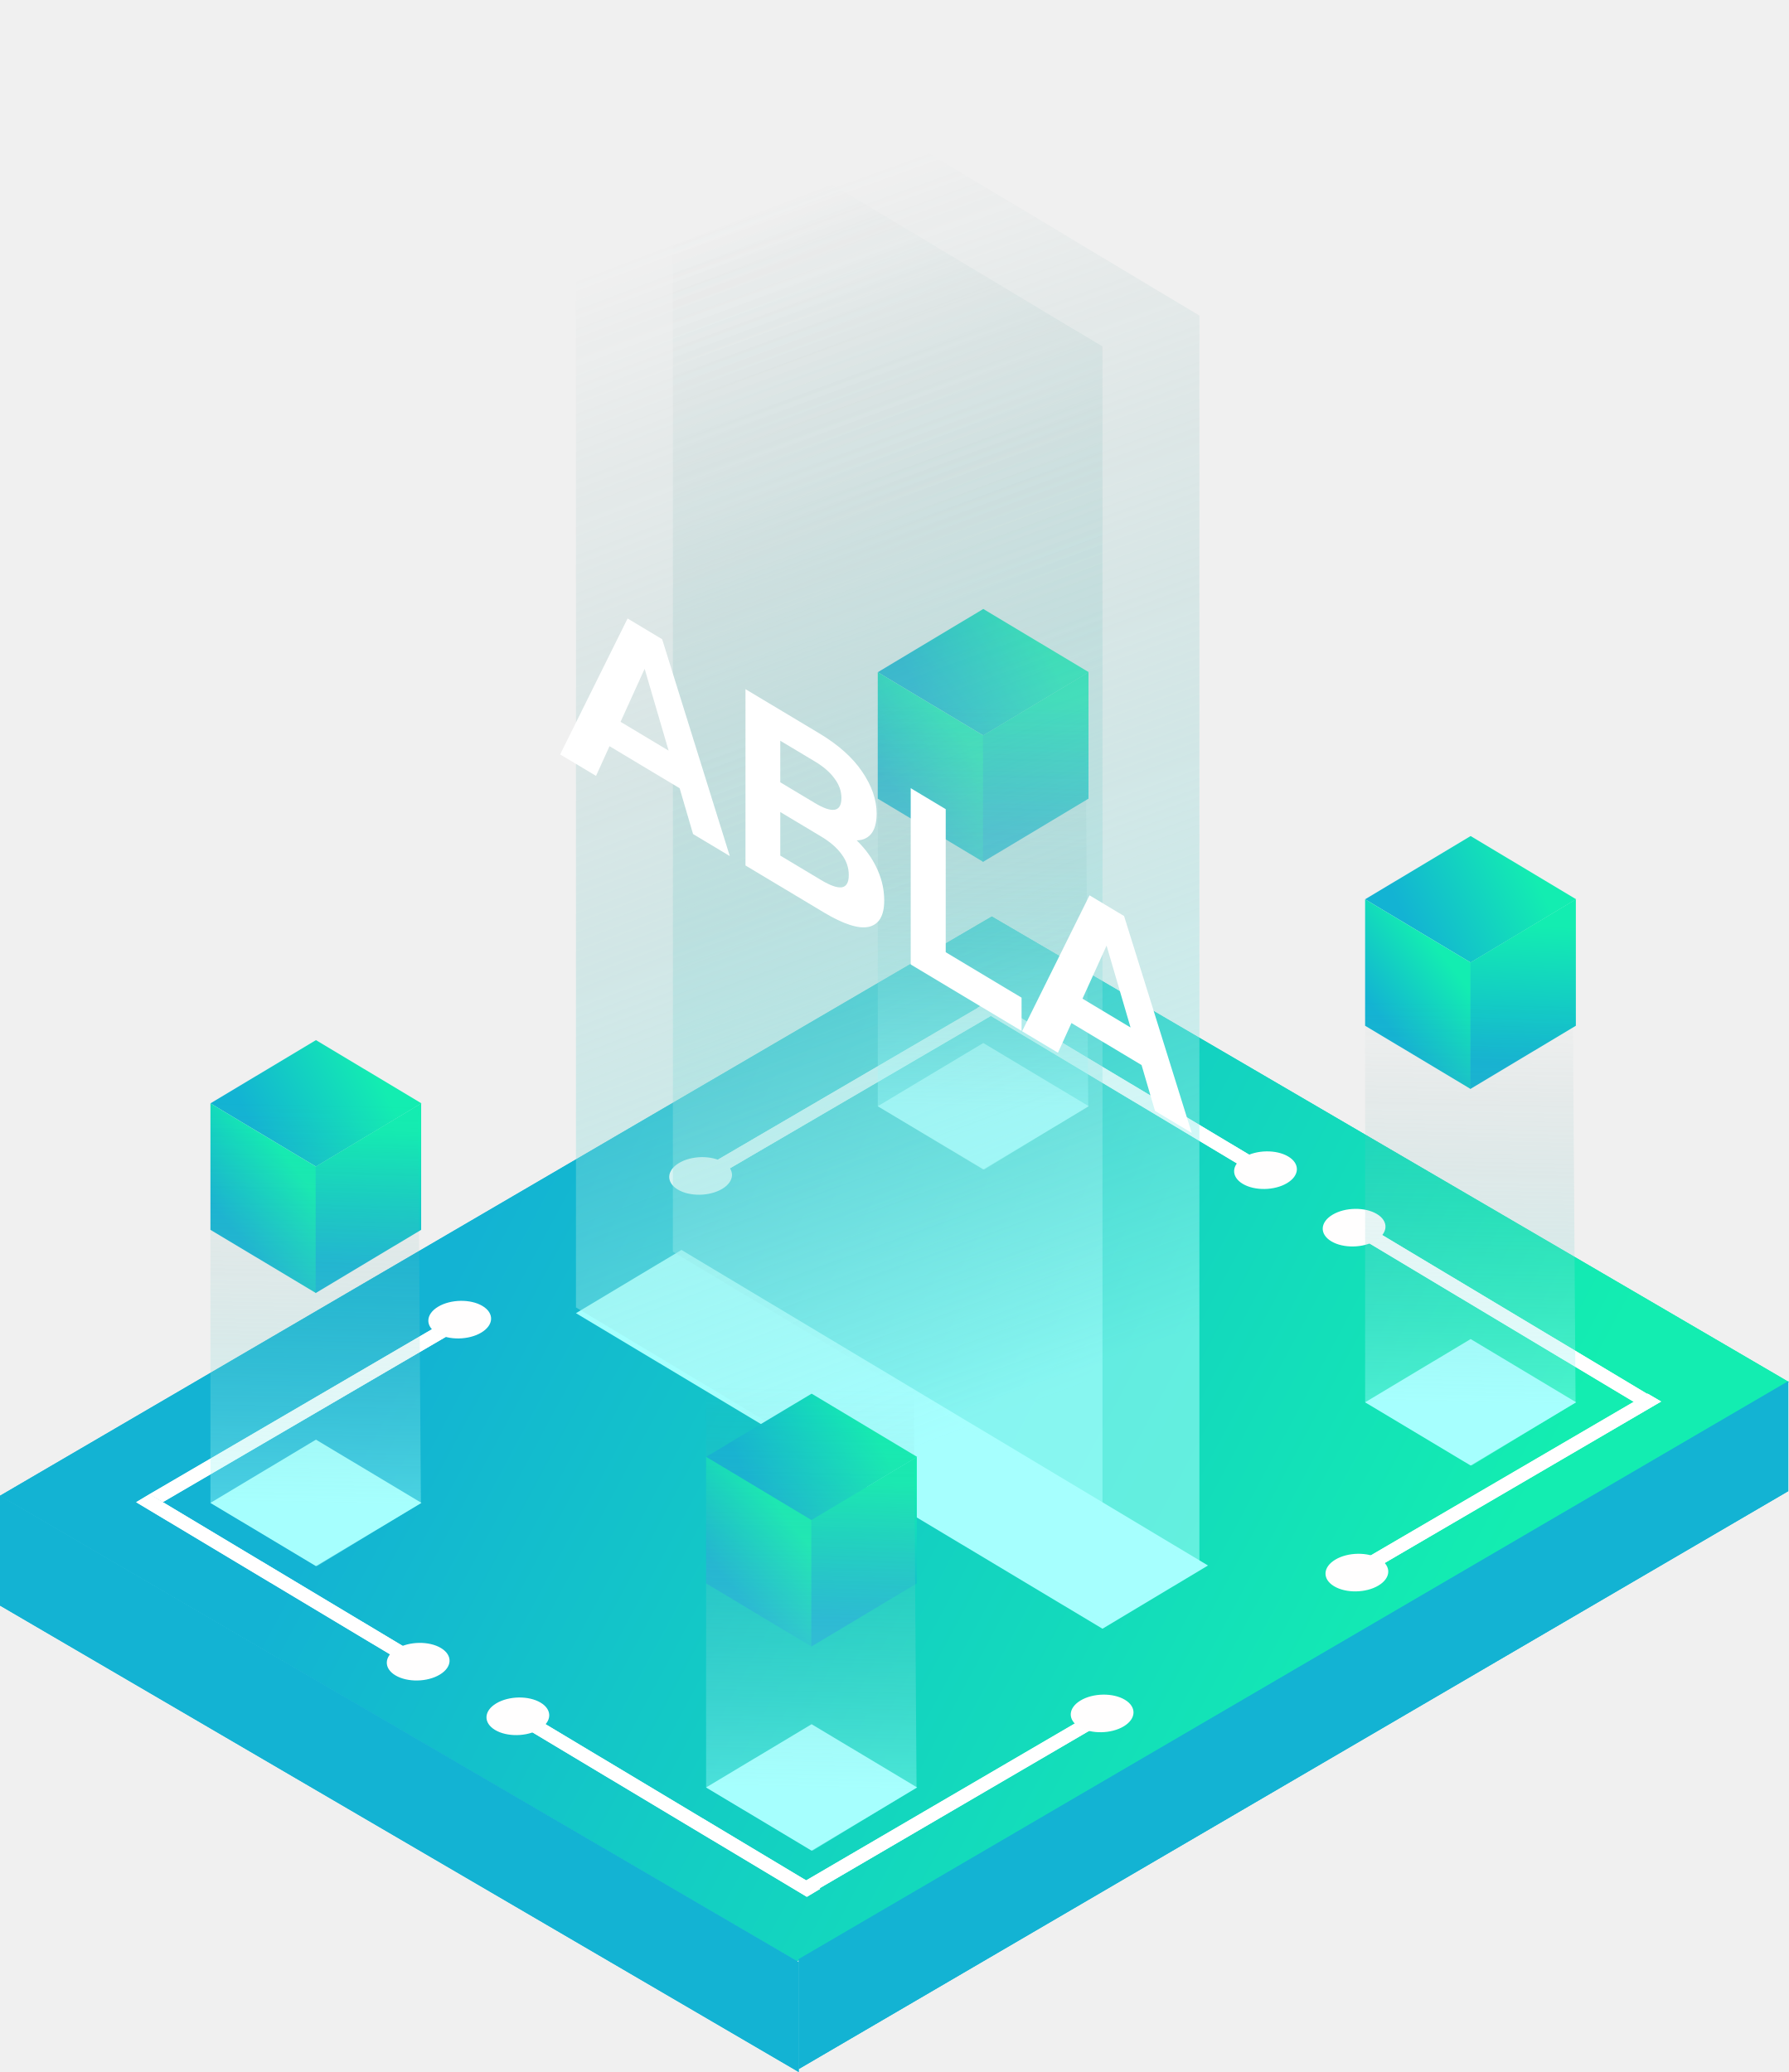
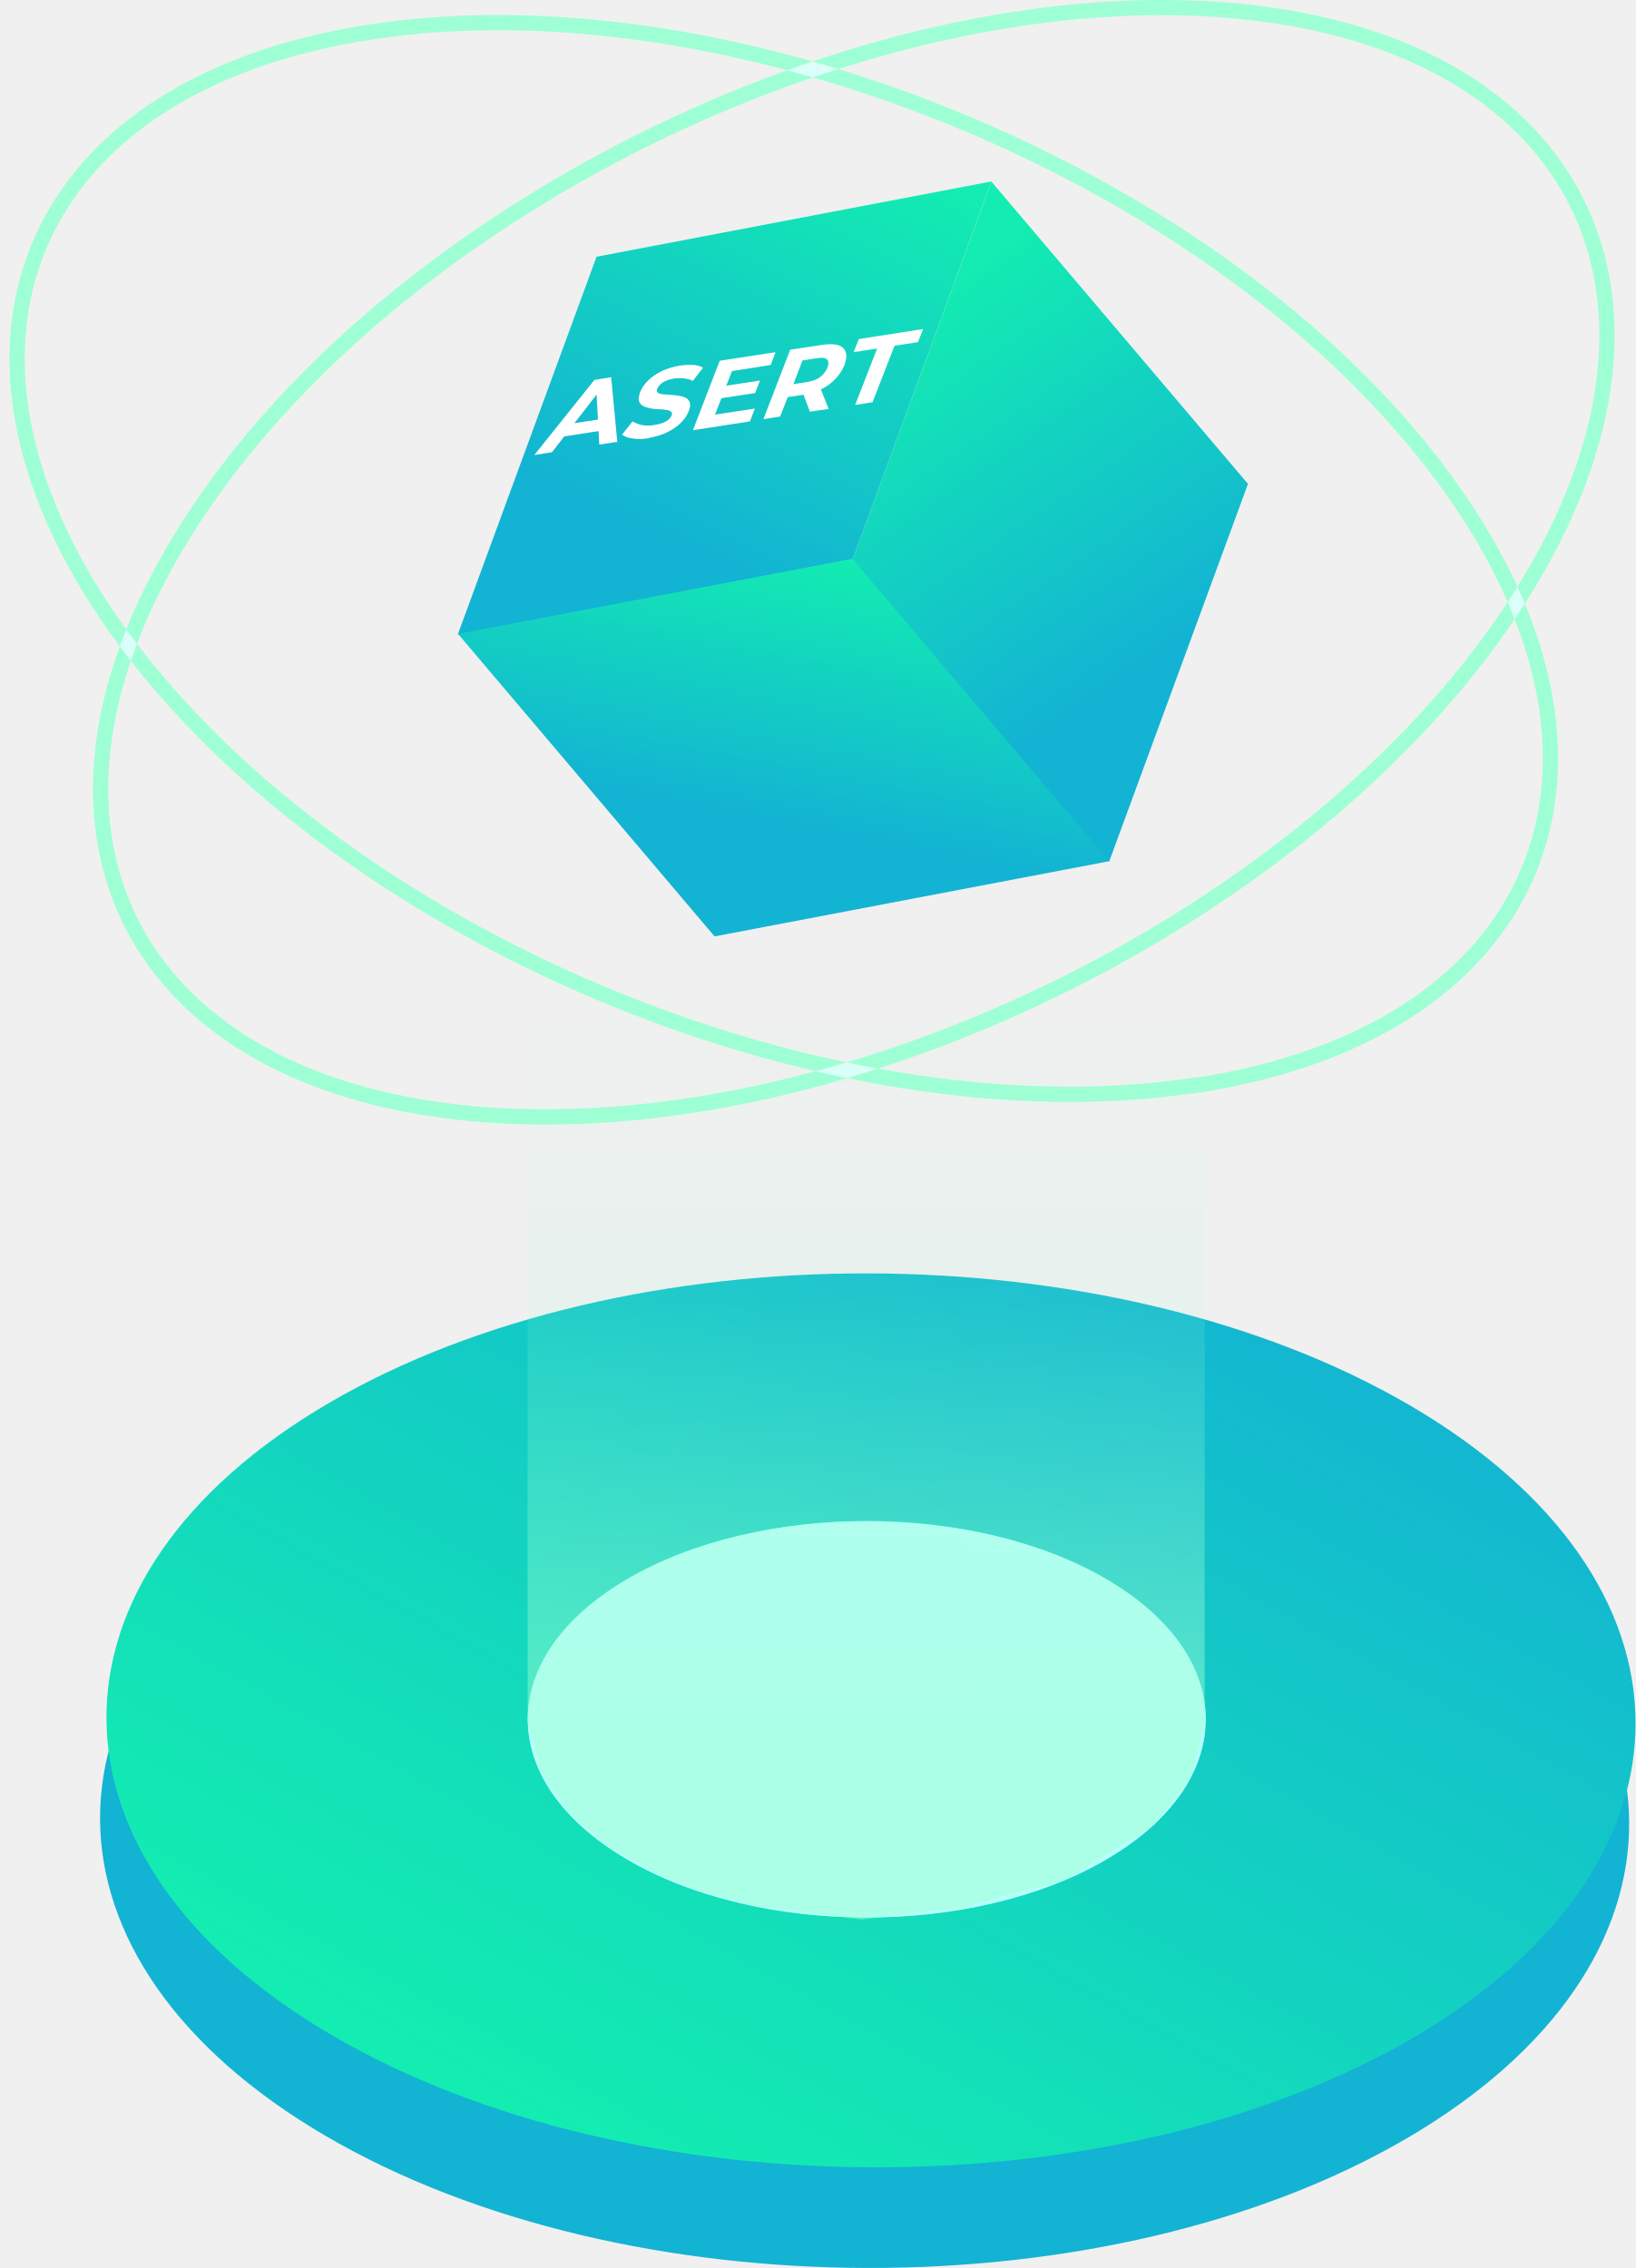
- <svg xmlns="http://www.w3.org/2000/svg" fill="none" viewBox="0 0.38 710 822.62">
-   <path d="M0 594.218L393.662 364.255L710 549.048L316.338 779.011L0 594.218Z" fill="url(#paint0_linear_149_25)" />
-   <path d="M0 594.218L393.662 364.255L710 549.048L316.338 779.011L0 594.218Z" fill="url(#paint1_linear_149_25)" />
-   <path d="M59.352 593.598L174.808 526.153L180.15 529.273L64.693 596.718L59.352 593.598Z" fill="url(#paint2_linear_149_25)" />
-   <path d="M59.352 593.598L174.808 526.153L180.15 529.273L64.693 596.718L59.352 593.598Z" fill="url(#paint3_linear_149_25)" />
-   <path d="M278.062 464.794L393.519 397.348L398.861 400.468L283.404 467.914L278.062 464.794Z" fill="url(#paint4_linear_149_25)" />
-   <path d="M278.062 464.794L393.519 397.348L398.861 400.468L283.404 467.914L278.062 464.794Z" fill="url(#paint5_linear_149_25)" />
-   <path d="M316.531 748.942L431.988 681.496L437.329 684.616L321.872 752.062L316.531 748.942Z" fill="url(#paint6_linear_149_25)" />
-   <path d="M316.531 748.942L431.988 681.496L437.329 684.616L321.872 752.062L316.531 748.942Z" fill="url(#paint7_linear_149_25)" />
-   <path d="M538.547 621.132L654.004 553.687L659.345 556.807L543.888 624.252L538.547 621.132Z" fill="url(#paint8_linear_149_25)" />
-   <path d="M538.547 621.132L654.004 553.687L659.345 556.807L543.888 624.252L538.547 621.132Z" fill="url(#paint9_linear_149_25)" />
-   <path d="M59.352 593.598L174.079 662.372L168.772 665.554L54.044 596.78L59.352 593.598Z" fill="url(#paint10_linear_149_25)" />
-   <path d="M59.352 593.598L174.079 662.372L168.772 665.554L54.044 596.78L59.352 593.598Z" fill="url(#paint11_linear_149_25)" />
-   <path d="M393.281 397.349L508.009 466.123L502.701 469.304L387.974 400.53L393.281 397.349Z" fill="url(#paint12_linear_149_25)" />
-   <path d="M393.281 397.349L508.009 466.123L502.701 469.304L387.974 400.53L393.281 397.349Z" fill="url(#paint13_linear_149_25)" />
-   <path d="M539.453 485.218L654.181 553.992L648.873 557.174L534.146 488.399L539.453 485.218Z" fill="url(#paint14_linear_149_25)" />
-   <path d="M539.453 485.218L654.181 553.992L648.873 557.174L534.146 488.399L539.453 485.218Z" fill="url(#paint15_linear_149_25)" />
-   <path d="M210.836 681.496L325.563 750.27L320.256 753.452L205.528 684.678L210.836 681.496Z" fill="url(#paint16_linear_149_25)" />
-   <path d="M210.836 681.496L325.563 750.27L320.256 753.452L205.528 684.678L210.836 681.496Z" fill="url(#paint17_linear_149_25)" />
-   <path d="M0 594.181L317.019 779.372V823L0 637.809V594.181Z" fill="url(#paint18_linear_149_25)" />
-   <path d="M0 594.181L317.019 779.372V823L0 637.809V594.181Z" fill="url(#paint19_linear_149_25)" />
-   <path d="M317.023 778.204L709.791 548.763V592.391L317.023 821.831V778.204Z" fill="url(#paint20_linear_149_25)" />
-   <path d="M317.023 778.204L709.791 548.763V592.391L317.023 821.831V778.204Z" fill="url(#paint21_linear_149_25)" />
-   <ellipse cx="10.543" cy="9.988" rx="10.543" ry="9.988" transform="matrix(0.857698 -0.514154 0.857698 0.514154 164.859 524.587)" fill="#FFFEFE" />
-   <ellipse cx="10.543" cy="9.988" rx="10.543" ry="9.988" transform="matrix(0.857698 -0.514154 0.857698 0.514154 148.375 660.385)" fill="#FFFEFE" />
-   <ellipse cx="10.543" cy="9.988" rx="10.543" ry="9.988" transform="matrix(0.857698 -0.514154 0.857698 0.514154 419.844 680.926)" fill="#FFFEFE" />
-   <ellipse cx="10.543" cy="9.988" rx="10.543" ry="9.988" transform="matrix(0.857698 -0.514154 0.857698 0.514154 520.961 625.009)" fill="#FFFEFE" />
-   <ellipse cx="10.543" cy="9.988" rx="10.543" ry="9.988" transform="matrix(0.857698 -0.514154 0.857698 0.514154 519.859 488.07)" fill="#FFFEFE" />
-   <ellipse cx="10.543" cy="9.988" rx="10.543" ry="9.988" transform="matrix(0.857698 -0.514154 0.857698 0.514154 484.688 465.247)" fill="#FFFEFE" />
-   <ellipse cx="10.543" cy="9.988" rx="10.543" ry="9.988" transform="matrix(0.857698 -0.514154 0.857698 0.514154 260.477 467.529)" fill="#FFFEFE" />
-   <ellipse cx="10.543" cy="9.988" rx="10.543" ry="9.988" transform="matrix(0.857698 -0.514154 0.857698 0.514154 187.938 682.067)" fill="#FFFEFE" />
-   <rect width="48.829" height="48.829" transform="matrix(0.857698 0.514154 -0.857698 0.514154 125.406 571.945)" fill="#A6FFFE" />
-   <rect width="48.829" height="48.829" transform="matrix(0.857698 0.514154 -0.857698 0.514154 125.406 413.325)" fill="url(#paint22_linear_149_25)" />
-   <rect width="48.829" height="50.211" transform="matrix(0.857698 0.514154 0 1 83.5234 438.431)" fill="url(#paint23_linear_149_25)" />
-   <rect width="48.829" height="50.211" transform="matrix(0.857698 -0.514154 0 1 125.289 463.536)" fill="url(#paint24_linear_149_25)" />
-   <rect width="48.829" height="48.829" transform="matrix(0.857698 0.514154 -0.857698 0.514154 390.281 242.151)" fill="url(#paint25_linear_149_25)" />
-   <rect width="48.829" height="50.211" transform="matrix(0.857698 0.514154 0 1 348.398 267.257)" fill="url(#paint26_linear_149_25)" />
-   <rect width="48.829" height="50.211" transform="matrix(0.857698 -0.514154 0 1 390.164 292.362)" fill="url(#paint27_linear_149_25)" />
-   <rect width="48.829" height="48.829" transform="matrix(0.857698 0.514154 -0.857698 0.514154 583.719 332.303)" fill="url(#paint28_linear_149_25)" />
-   <rect width="48.829" height="50.211" transform="matrix(0.857698 0.514154 0 1 541.836 357.408)" fill="url(#paint29_linear_149_25)" />
-   <rect width="48.829" height="50.211" transform="matrix(0.857698 -0.514154 0 1 583.602 382.514)" fill="url(#paint30_linear_149_25)" />
-   <rect width="48.829" height="48.829" transform="matrix(0.857698 0.514154 -0.857698 0.514154 322.141 684.92)" fill="#A6FFFE" />
-   <rect width="48.829" height="48.829" transform="matrix(0.857698 0.514154 -0.857698 0.514154 390.281 414.466)" fill="#A6FFFE" />
-   <rect width="243.661" height="48.829" transform="matrix(0.857698 0.514154 -0.857698 0.514154 270.484 496.629)" fill="#A6FFFE" />
-   <rect width="243.661" height="506.792" transform="matrix(0.857698 0.514154 0 1 228.609 12.6602)" fill="url(#paint31_linear_149_25)" />
-   <rect width="243.661" height="496.937" transform="matrix(0.857698 0.514154 0 1 267.078 0.384766)" fill="url(#paint32_linear_149_25)" />
-   <rect width="48.829" height="48.829" transform="matrix(0.857698 0.514154 -0.857698 0.514154 583.719 532.005)" fill="#A6FFFE" />
-   <rect width="48.829" height="48.829" transform="matrix(0.857698 0.514154 -0.857698 0.514154 322.141 553.687)" fill="url(#paint33_linear_149_25)" />
-   <rect width="48.829" height="50.211" transform="matrix(0.857698 0.514154 0 1 280.258 578.792)" fill="url(#paint34_linear_149_25)" />
-   <rect width="48.829" height="50.211" transform="matrix(0.857698 -0.514154 0 1 322.023 603.897)" fill="url(#paint35_linear_149_25)" />
-   <path d="M83.531 438.43H165.962L167.061 597.05L125.845 622.156L83.531 597.05V438.43Z" fill="url(#paint36_linear_149_25)" />
-   <path d="M280.266 551.404H362.696L363.795 710.025L322.58 735.13L280.266 710.025V551.404Z" fill="url(#paint37_linear_149_25)" />
-   <path d="M348.406 280.95H430.837L431.936 439.571L390.72 464.676L348.406 439.571V280.95Z" fill="url(#paint38_linear_149_25)" />
-   <path d="M541.844 398.489H624.274L625.373 557.11L584.158 582.215L541.844 557.11V398.489Z" fill="url(#paint39_linear_149_25)" />
-   <g style="mix-blend-mode:screen" filter="url(#filter0_d_149_25)">
-     <path d="M222.337 299.889L249.098 245.93L262.821 254.157L289.667 340.25L275.086 331.509L253.129 256.547L258.618 259.838L236.575 308.424L222.337 299.889ZM235.718 292.91L239.406 282.82L270.283 301.33L274.057 315.892L235.718 292.91ZM295.896 343.984V273.984L325.229 291.568C332.777 296.093 338.438 301.153 342.211 306.748C346.043 312.378 347.958 317.926 347.958 323.393C347.958 327.06 347.186 329.797 345.642 331.605C344.098 333.346 341.983 334.144 339.295 334C336.608 333.856 333.52 332.738 330.032 330.647L331.662 327.524C335.436 329.786 338.781 332.525 341.697 335.74C344.613 338.888 346.872 342.342 348.473 346.102C350.131 349.896 350.96 353.826 350.96 357.893C350.96 363.893 348.93 367.376 344.87 368.342C340.811 369.242 334.835 367.326 326.944 362.596L295.896 343.984ZM309.705 340.062L325.915 349.779C329.518 351.939 332.234 352.9 334.063 352.664C335.95 352.395 336.894 350.76 336.894 347.76C336.894 344.827 335.95 342.095 334.063 339.564C332.234 337 329.518 334.639 325.915 332.479L308.675 322.145V310.345L323.514 319.24C326.887 321.262 329.46 322.138 331.233 321.867C333.063 321.564 333.978 320.012 333.978 317.212C333.978 314.479 333.063 311.897 331.233 309.467C329.46 307.004 326.887 304.762 323.514 302.74L309.705 294.462V340.062ZM361.48 383.299V313.299L375.374 321.628V378.428L405.479 396.475V409.675L361.48 383.299ZM405.687 409.799L432.447 355.841L446.171 364.067L473.016 450.16L458.436 441.42L436.479 366.457L441.968 369.748L419.925 418.334L405.687 409.799ZM419.067 402.82L422.755 392.731L453.632 411.24L457.406 425.803L419.067 402.82Z" fill="white" />
-   </g>
+ <svg xmlns="http://www.w3.org/2000/svg" version="1.1" viewBox="0 0 536.3 743.8">
  <defs>
-     <filter id="filter0_d_149_25" x="218.336" y="229.889" width="258.68" height="228.271" filterUnits="userSpaceOnUse" color-interpolation-filters="sRGB">
-       <feFlood flood-opacity="0" result="BackgroundImageFix" />
-       <feColorMatrix in="SourceAlpha" type="matrix" values="0 0 0 0 0 0 0 0 0 0 0 0 0 0 0 0 0 0 127 0" result="hardAlpha" />
-       <feOffset dy="4" />
-       <feGaussianBlur stdDeviation="2" />
-       <feComposite in2="hardAlpha" operator="out" />
-       <feColorMatrix type="matrix" values="0 0 0 0 0 0 0 0 0 0 0 0 0 0 0 0 0 0 0.25 0" />
-       <feBlend mode="normal" in2="BackgroundImageFix" result="effect1_dropShadow_149_25" />
-       <feBlend mode="normal" in="SourceGraphic" in2="effect1_dropShadow_149_25" result="shape" />
-     </filter>
-     <linearGradient id="paint0_linear_149_25" x1="649.002" y1="517.17" x2="279.507" y2="319.415" gradientUnits="userSpaceOnUse">
-       <stop stop-color="#13EDB1" />
-       <stop offset="1" stop-color="#13B3D3" />
+     <style>
+       .st0 {
+         fill: url(#linear-gradient2);
+       }
+ 
+       .st1 {
+         fill: url(#linear-gradient1);
+       }
+ 
+       .st2 {
+         fill: url(#linear-gradient3);
+       }
+ 
+       .st3 {
+         fill: url(#linear-gradient4);
+       }
+ 
+       .st4 {
+         fill: none;
+         stroke: #9fffd4;
+         stroke-width: 5px;
+       }
+ 
+       .st5 {
+         fill: url(#linear-gradient);
+       }
+ 
+       .st6 {
+         fill: #13b3d3;
+       }
+ 
+       .st7 {
+         isolation: isolate;
+       }
+ 
+       .st8 {
+         fill: #fff;
+       }
+ 
+       .st9 {
+         mix-blend-mode: screen;
+       }
+ 
+       .st10 {
+         fill: #33ffa3;
+       }
+ 
+       .st11 {
+         fill: #9fffd4;
+       }
+     </style>
+     <linearGradient id="linear-gradient" x1="-90.5" y1="392.4" x2="-99.8" y2="808.6" gradientTransform="translate(-150.7 915.3) rotate(30.3) scale(1 -.9) skewX(26.1)" gradientUnits="userSpaceOnUse">
+       <stop offset="0" stop-color="#13edb1" />
+       <stop offset="1" stop-color="#13b3d3" />
    </linearGradient>
-     <linearGradient id="paint1_linear_149_25" x1="649.002" y1="517.17" x2="279.507" y2="319.415" gradientUnits="userSpaceOnUse">
-       <stop stop-color="#13EDB1" />
-       <stop offset="1" stop-color="#13B3D3" />
+     <linearGradient id="linear-gradient1" x1="-76.5" y1="808.4" x2="-137.8" y2="702" gradientTransform="translate(82.3 822.6) rotate(-10.8) scale(1 -.9) skewX(27.2)" gradientUnits="userSpaceOnUse">
+       <stop offset="0" stop-color="#13edb1" />
+       <stop offset="1" stop-color="#13b3d3" />
    </linearGradient>
-     <linearGradient id="paint2_linear_149_25" x1="178.231" y1="529.253" x2="174.932" y2="523.935" gradientUnits="userSpaceOnUse">
-       <stop stop-color="white" />
+     <linearGradient id="linear-gradient2" x1="149" y1="805.6" x2="89.1" y2="700" gradientTransform="translate(627.1 841.6) rotate(-10.8) scale(1 -.9) skewX(-26.2)" gradientUnits="userSpaceOnUse">
+       <stop offset="0" stop-color="#13edb1" />
+       <stop offset="1" stop-color="#13b3d3" />
    </linearGradient>
-     <linearGradient id="paint3_linear_149_25" x1="178.231" y1="529.253" x2="174.932" y2="523.935" gradientUnits="userSpaceOnUse">
-       <stop stop-color="white" />
+     <linearGradient id="linear-gradient3" x1="149" y1="642" x2="89.1" y2="536.4" gradientTransform="translate(684.5 732.1) rotate(-69.8) scale(1 -.9) skewX(26.2)" gradientUnits="userSpaceOnUse">
+       <stop offset="0" stop-color="#13edb1" />
+       <stop offset="1" stop-color="#13b3d3" />
    </linearGradient>
-     <linearGradient id="paint4_linear_149_25" x1="396.942" y1="400.449" x2="393.643" y2="395.131" gradientUnits="userSpaceOnUse">
-       <stop stop-color="white" />
-     </linearGradient>
-     <linearGradient id="paint5_linear_149_25" x1="396.942" y1="400.449" x2="393.643" y2="395.131" gradientUnits="userSpaceOnUse">
-       <stop stop-color="white" />
-     </linearGradient>
-     <linearGradient id="paint6_linear_149_25" x1="435.411" y1="684.597" x2="432.111" y2="679.279" gradientUnits="userSpaceOnUse">
-       <stop stop-color="white" />
-     </linearGradient>
-     <linearGradient id="paint7_linear_149_25" x1="435.411" y1="684.597" x2="432.111" y2="679.279" gradientUnits="userSpaceOnUse">
-       <stop stop-color="white" />
-     </linearGradient>
-     <linearGradient id="paint8_linear_149_25" x1="657.427" y1="556.787" x2="654.127" y2="551.469" gradientUnits="userSpaceOnUse">
-       <stop stop-color="white" />
-     </linearGradient>
-     <linearGradient id="paint9_linear_149_25" x1="657.427" y1="556.787" x2="654.127" y2="551.469" gradientUnits="userSpaceOnUse">
-       <stop stop-color="white" />
-     </linearGradient>
-     <linearGradient id="paint10_linear_149_25" x1="168.804" y1="664.411" x2="171.831" y2="659.049" gradientUnits="userSpaceOnUse">
-       <stop stop-color="white" />
-     </linearGradient>
-     <linearGradient id="paint11_linear_149_25" x1="168.804" y1="664.411" x2="171.831" y2="659.049" gradientUnits="userSpaceOnUse">
-       <stop stop-color="white" />
-     </linearGradient>
-     <linearGradient id="paint12_linear_149_25" x1="502.734" y1="468.162" x2="505.761" y2="462.799" gradientUnits="userSpaceOnUse">
-       <stop stop-color="white" />
-     </linearGradient>
-     <linearGradient id="paint13_linear_149_25" x1="502.734" y1="468.162" x2="505.761" y2="462.799" gradientUnits="userSpaceOnUse">
-       <stop stop-color="white" />
-     </linearGradient>
-     <linearGradient id="paint14_linear_149_25" x1="648.906" y1="556.031" x2="651.933" y2="550.668" gradientUnits="userSpaceOnUse">
-       <stop stop-color="white" />
-     </linearGradient>
-     <linearGradient id="paint15_linear_149_25" x1="648.906" y1="556.031" x2="651.933" y2="550.668" gradientUnits="userSpaceOnUse">
-       <stop stop-color="white" />
-     </linearGradient>
-     <linearGradient id="paint16_linear_149_25" x1="320.289" y1="752.309" x2="323.315" y2="746.947" gradientUnits="userSpaceOnUse">
-       <stop stop-color="white" />
-     </linearGradient>
-     <linearGradient id="paint17_linear_149_25" x1="320.289" y1="752.309" x2="323.315" y2="746.947" gradientUnits="userSpaceOnUse">
-       <stop stop-color="white" />
-     </linearGradient>
-     <linearGradient id="paint18_linear_149_25" x1="288.521" y1="748.105" x2="231.453" y2="805.498" gradientUnits="userSpaceOnUse">
-       <stop offset="1" stop-color="#13B3D3" />
-     </linearGradient>
-     <linearGradient id="paint19_linear_149_25" x1="288.521" y1="748.105" x2="231.453" y2="805.498" gradientUnits="userSpaceOnUse">
-       <stop offset="1" stop-color="#13B3D3" />
-     </linearGradient>
-     <linearGradient id="paint20_linear_149_25" x1="674.483" y1="554.769" x2="701.633" y2="662.034" gradientUnits="userSpaceOnUse">
-       <stop offset="1" stop-color="#13B3D3" />
-     </linearGradient>
-     <linearGradient id="paint21_linear_149_25" x1="674.483" y1="554.769" x2="701.633" y2="662.034" gradientUnits="userSpaceOnUse">
-       <stop offset="1" stop-color="#13B3D3" />
-     </linearGradient>
-     <linearGradient id="paint22_linear_149_25" x1="34.966" y1="3.23" x2="12.342" y2="44.77" gradientUnits="userSpaceOnUse">
-       <stop stop-color="#13EDB1" />
-       <stop offset="1" stop-color="#13B3D3" />
-     </linearGradient>
-     <linearGradient id="paint23_linear_149_25" x1="34.966" y1="3.322" x2="11.353" y2="45.484" gradientUnits="userSpaceOnUse">
-       <stop stop-color="#13EDB1" />
-       <stop offset="1" stop-color="#13B3D3" />
-     </linearGradient>
-     <linearGradient id="paint24_linear_149_25" x1="34.966" y1="3.322" x2="11.353" y2="45.484" gradientUnits="userSpaceOnUse">
-       <stop stop-color="#13EDB1" />
-       <stop offset="1" stop-color="#13B3D3" />
-     </linearGradient>
-     <linearGradient id="paint25_linear_149_25" x1="34.966" y1="3.23" x2="12.342" y2="44.77" gradientUnits="userSpaceOnUse">
-       <stop stop-color="#13EDB1" />
-       <stop offset="1" stop-color="#13B3D3" />
-     </linearGradient>
-     <linearGradient id="paint26_linear_149_25" x1="34.966" y1="3.322" x2="11.353" y2="45.484" gradientUnits="userSpaceOnUse">
-       <stop stop-color="#13EDB1" />
-       <stop offset="1" stop-color="#13B3D3" />
-     </linearGradient>
-     <linearGradient id="paint27_linear_149_25" x1="34.966" y1="3.322" x2="11.353" y2="45.484" gradientUnits="userSpaceOnUse">
-       <stop stop-color="#13EDB1" />
-       <stop offset="1" stop-color="#13B3D3" />
-     </linearGradient>
-     <linearGradient id="paint28_linear_149_25" x1="34.966" y1="3.23" x2="12.342" y2="44.77" gradientUnits="userSpaceOnUse">
-       <stop stop-color="#13EDB1" />
-       <stop offset="1" stop-color="#13B3D3" />
-     </linearGradient>
-     <linearGradient id="paint29_linear_149_25" x1="34.966" y1="3.322" x2="11.353" y2="45.484" gradientUnits="userSpaceOnUse">
-       <stop stop-color="#13EDB1" />
-       <stop offset="1" stop-color="#13B3D3" />
-     </linearGradient>
-     <linearGradient id="paint30_linear_149_25" x1="34.966" y1="3.322" x2="11.353" y2="45.484" gradientUnits="userSpaceOnUse">
-       <stop stop-color="#13EDB1" />
-       <stop offset="1" stop-color="#13B3D3" />
-     </linearGradient>
-     <linearGradient id="paint31_linear_149_25" x1="127.266" y1="506.792" x2="-126.819" y2="204.277" gradientUnits="userSpaceOnUse">
-       <stop stop-color="#A6FFFE" stop-opacity="0.54" />
-       <stop offset="1" stop-color="#649998" stop-opacity="0" />
-     </linearGradient>
-     <linearGradient id="paint32_linear_149_25" x1="127.266" y1="496.937" x2="-120.988" y2="195.502" gradientUnits="userSpaceOnUse">
-       <stop stop-color="#A6FFFE" stop-opacity="0.54" />
-       <stop offset="1" stop-color="#649998" stop-opacity="0" />
-     </linearGradient>
-     <linearGradient id="paint33_linear_149_25" x1="34.966" y1="3.23" x2="12.342" y2="44.77" gradientUnits="userSpaceOnUse">
-       <stop stop-color="#13EDB1" />
-       <stop offset="1" stop-color="#13B3D3" />
-     </linearGradient>
-     <linearGradient id="paint34_linear_149_25" x1="34.966" y1="3.322" x2="11.353" y2="45.484" gradientUnits="userSpaceOnUse">
-       <stop stop-color="#13EDB1" />
-       <stop offset="1" stop-color="#13B3D3" />
-     </linearGradient>
-     <linearGradient id="paint35_linear_149_25" x1="34.966" y1="3.322" x2="11.353" y2="45.484" gradientUnits="userSpaceOnUse">
-       <stop stop-color="#13EDB1" />
-       <stop offset="1" stop-color="#13B3D3" />
-     </linearGradient>
-     <linearGradient id="paint36_linear_149_25" x1="123.239" y1="597.05" x2="126.489" y2="438.435" gradientUnits="userSpaceOnUse">
-       <stop stop-color="#A6FFFE" stop-opacity="0.38" />
-       <stop offset="1" stop-color="#649998" stop-opacity="0" />
-     </linearGradient>
-     <linearGradient id="paint37_linear_149_25" x1="319.974" y1="710.025" x2="323.223" y2="551.409" gradientUnits="userSpaceOnUse">
-       <stop stop-color="#A6FFFE" stop-opacity="0.38" />
-       <stop offset="1" stop-color="#649998" stop-opacity="0" />
-     </linearGradient>
-     <linearGradient id="paint38_linear_149_25" x1="388.114" y1="439.571" x2="391.364" y2="280.955" gradientUnits="userSpaceOnUse">
-       <stop stop-color="#A6FFFE" stop-opacity="0.38" />
-       <stop offset="1" stop-color="#649998" stop-opacity="0" />
-     </linearGradient>
-     <linearGradient id="paint39_linear_149_25" x1="581.552" y1="557.11" x2="584.801" y2="398.494" gradientUnits="userSpaceOnUse">
-       <stop stop-color="#A6FFFE" stop-opacity="0.38" />
-       <stop offset="1" stop-color="#649998" stop-opacity="0" />
+     <linearGradient id="linear-gradient4" x1="284.1" y1="556.1" x2="283.9" y2="207.1" gradientTransform="translate(0 772) scale(1 -1)" gradientUnits="userSpaceOnUse">
+       <stop offset=".3" stop-color="#9fffd4" stop-opacity="0" />
+       <stop offset=".6" stop-color="#9fffd4" stop-opacity=".1" />
+       <stop offset="1" stop-color="#9fffd4" stop-opacity=".5" />
    </linearGradient>
  </defs>
+   <g class="st7">
+     <g id="Layer_1">
+       <g id="Group_139">
+         <path id="Ellipse_8" class="st6" d="M461.4,701.2c-97.6,57.1-256.3,56.7-354.6-.7-98.2-57.4-98.7-150.2-1.2-207.3,97.6-57.1,256.3-56.7,354.6.7,98.2,57.4,98.7,150.2,1.2,207.3Z" />
+         <path id="Ellipse_9" class="st5" d="M462.3,460.9c98.2,57.4,98.7,150.2,1.2,207.3-97.6,57.1-256.3,56.7-354.6-.7-98.2-57.4-98.7-150.2-1.2-207.3,97.6-57.1,256.3-56.7,354.6.7Z" />
+         <g id="Ellipse_10" class="st9">
+           <path class="st10" d="M362.8,517.9c43.4,25.4,43.4,66.5,0,91.9-43.4,25.4-113.8,25.4-157.2,0s-43.4-66.5,0-91.9c43.4-25.4,113.8-25.4,157.2,0Z" />
+         </g>
+         <g id="Ellipse_11" class="st9">
+           <path class="st11" d="M362.8,517.9c43.4,25.4,43.4,66.5,0,91.9-43.4,25.4-113.8,25.4-157.2,0s-43.4-66.5,0-91.9c43.4-25.4,113.8-25.4,157.2,0Z" />
+         </g>
+         <g id="Ellipse_13" class="st9">
+           <path class="st4" d="M391.9,355.9c-117.1,17.7-272.4-45.2-347-140.7C-29.6,119.8,5,28.1,122.1,10.4,239.1-7.3,394.5,55.6,469.1,151.1c74.5,95.5,39.9,187.1-77.1,204.9Z" />
+         </g>
+         <g id="Ellipse_14" class="st9">
+           <path class="st4" d="M498.9,195c-63,100.2-212.1,176.8-333.1,171-121-5.9-167.8-92-104.8-192.2C124,73.5,273.1-3,394.1,2.8c121,5.9,167.8,92,104.8,192.2Z" />
+         </g>
+         <g id="Group_9">
+           <polygon id="Rectangle_114" class="st1" points="195.6 84.2 325.1 59.5 279.6 183.4 150.1 208.1 195.6 84.2" />
+           <polygon id="Rectangle_115" class="st0" points="150.2 207.9 279.8 183.2 363.9 282.4 234.3 307.1 150.2 207.9" />
+           <polygon id="Rectangle_116" class="st2" points="279.6 183.4 325.1 59.6 409.2 158.7 363.7 282.5 279.6 183.4" />
+         </g>
+         <path id="Rectangle_117" class="st3" d="M173,216h222v349l-4.5,18-12,15.5-29,18-33.5,9-33.5,4-35-4.5-17-4.5-16-6.5-14.5-8-13.5-11.5-9-13.5-4.5-16V216Z" />
+         <g id="ASERT">
+           <path class="st8" d="M175.3,149.1l19.6-24.5,5.5-.9,2,21.2-5.9.9-1-18.8,2.2-.3-16.7,21.6-5.7.9ZM182.6,143.4l3-4.2,12.5-1.9v3.8s-15.5,2.4-15.5,2.4ZM212.8,143.7c-1.9.3-3.7.4-5.3.1-1.6-.2-2.8-.6-3.5-1.3l3.4-4.3c.8.5,1.8.9,3,1.2,1.3.2,2.6.2,4.1,0,1.1-.2,2-.4,2.8-.7.8-.3,1.4-.7,1.9-1.1s.8-.9,1-1.3c.2-.6.2-1-.2-1.3-.4-.3-.9-.5-1.7-.6-.7-.1-1.6-.2-2.5-.2-.9,0-1.8-.2-2.7-.3-.9-.2-1.6-.4-2.3-.8-.6-.3-1.1-.9-1.3-1.6-.2-.7,0-1.7.4-2.9.5-1.3,1.3-2.5,2.5-3.7,1.2-1.2,2.6-2.2,4.4-3.1,1.8-.9,3.8-1.5,6.1-1.9,1.5-.2,3-.3,4.3-.2,1.3,0,2.5.4,3.3.9l-3.3,4.3c-.9-.4-1.9-.7-2.9-.8-1-.1-2.1-.1-3.1,0-1.1.2-2,.4-2.8.8-.8.3-1.4.7-1.9,1.2-.4.4-.8.9-1,1.4-.2.6-.2,1,.2,1.3.4.3.9.4,1.7.5.7,0,1.6.2,2.5.2.9,0,1.8.2,2.7.3.9.1,1.7.4,2.3.7.6.3,1.1.9,1.3,1.6.2.7.1,1.6-.4,2.8-.5,1.3-1.3,2.5-2.5,3.7-1.2,1.2-2.6,2.2-4.4,3.1-1.8.9-3.8,1.5-6.1,1.9ZM237.5,126.6l11.7-1.8-1.6,4.1-11.7,1.8,1.6-4.1ZM234.3,136l13.2-2-1.6,4.2-18.7,2.9,8.8-22.8,18.3-2.8-1.6,4.2-12.7,2-5.6,14.4ZM250.3,137.5l8.8-22.8,10.5-1.6c2.2-.3,3.9-.3,5.2.1,1.3.4,2.2,1.2,2.5,2.3.4,1.1.2,2.5-.4,4.2-.7,1.7-1.7,3.2-3,4.6-1.3,1.4-2.9,2.5-4.7,3.4-1.8.9-3.8,1.5-6,1.8l-7.4,1.1,3.4-2.7-3.4,8.7-5.6.9ZM265.6,135.1l-2.8-7.4,6-.9,2.9,7.3-6.1.9ZM259,128.5l-1.5-2.1,7.1-1.1c1.7-.3,3.2-.8,4.3-1.6,1.1-.9,1.9-1.9,2.4-3.1.5-1.3.4-2.2-.1-2.7-.6-.6-1.7-.7-3.5-.4l-7.1,1.1,3.5-2.9-5,13ZM280.4,132.8l7.2-18.5-7.7,1.2,1.7-4.3,21.1-3.3-1.7,4.3-7.7,1.2-7.2,18.5-5.6.9Z" />
+         </g>
+       </g>
+     </g>
+   </g>
</svg>
